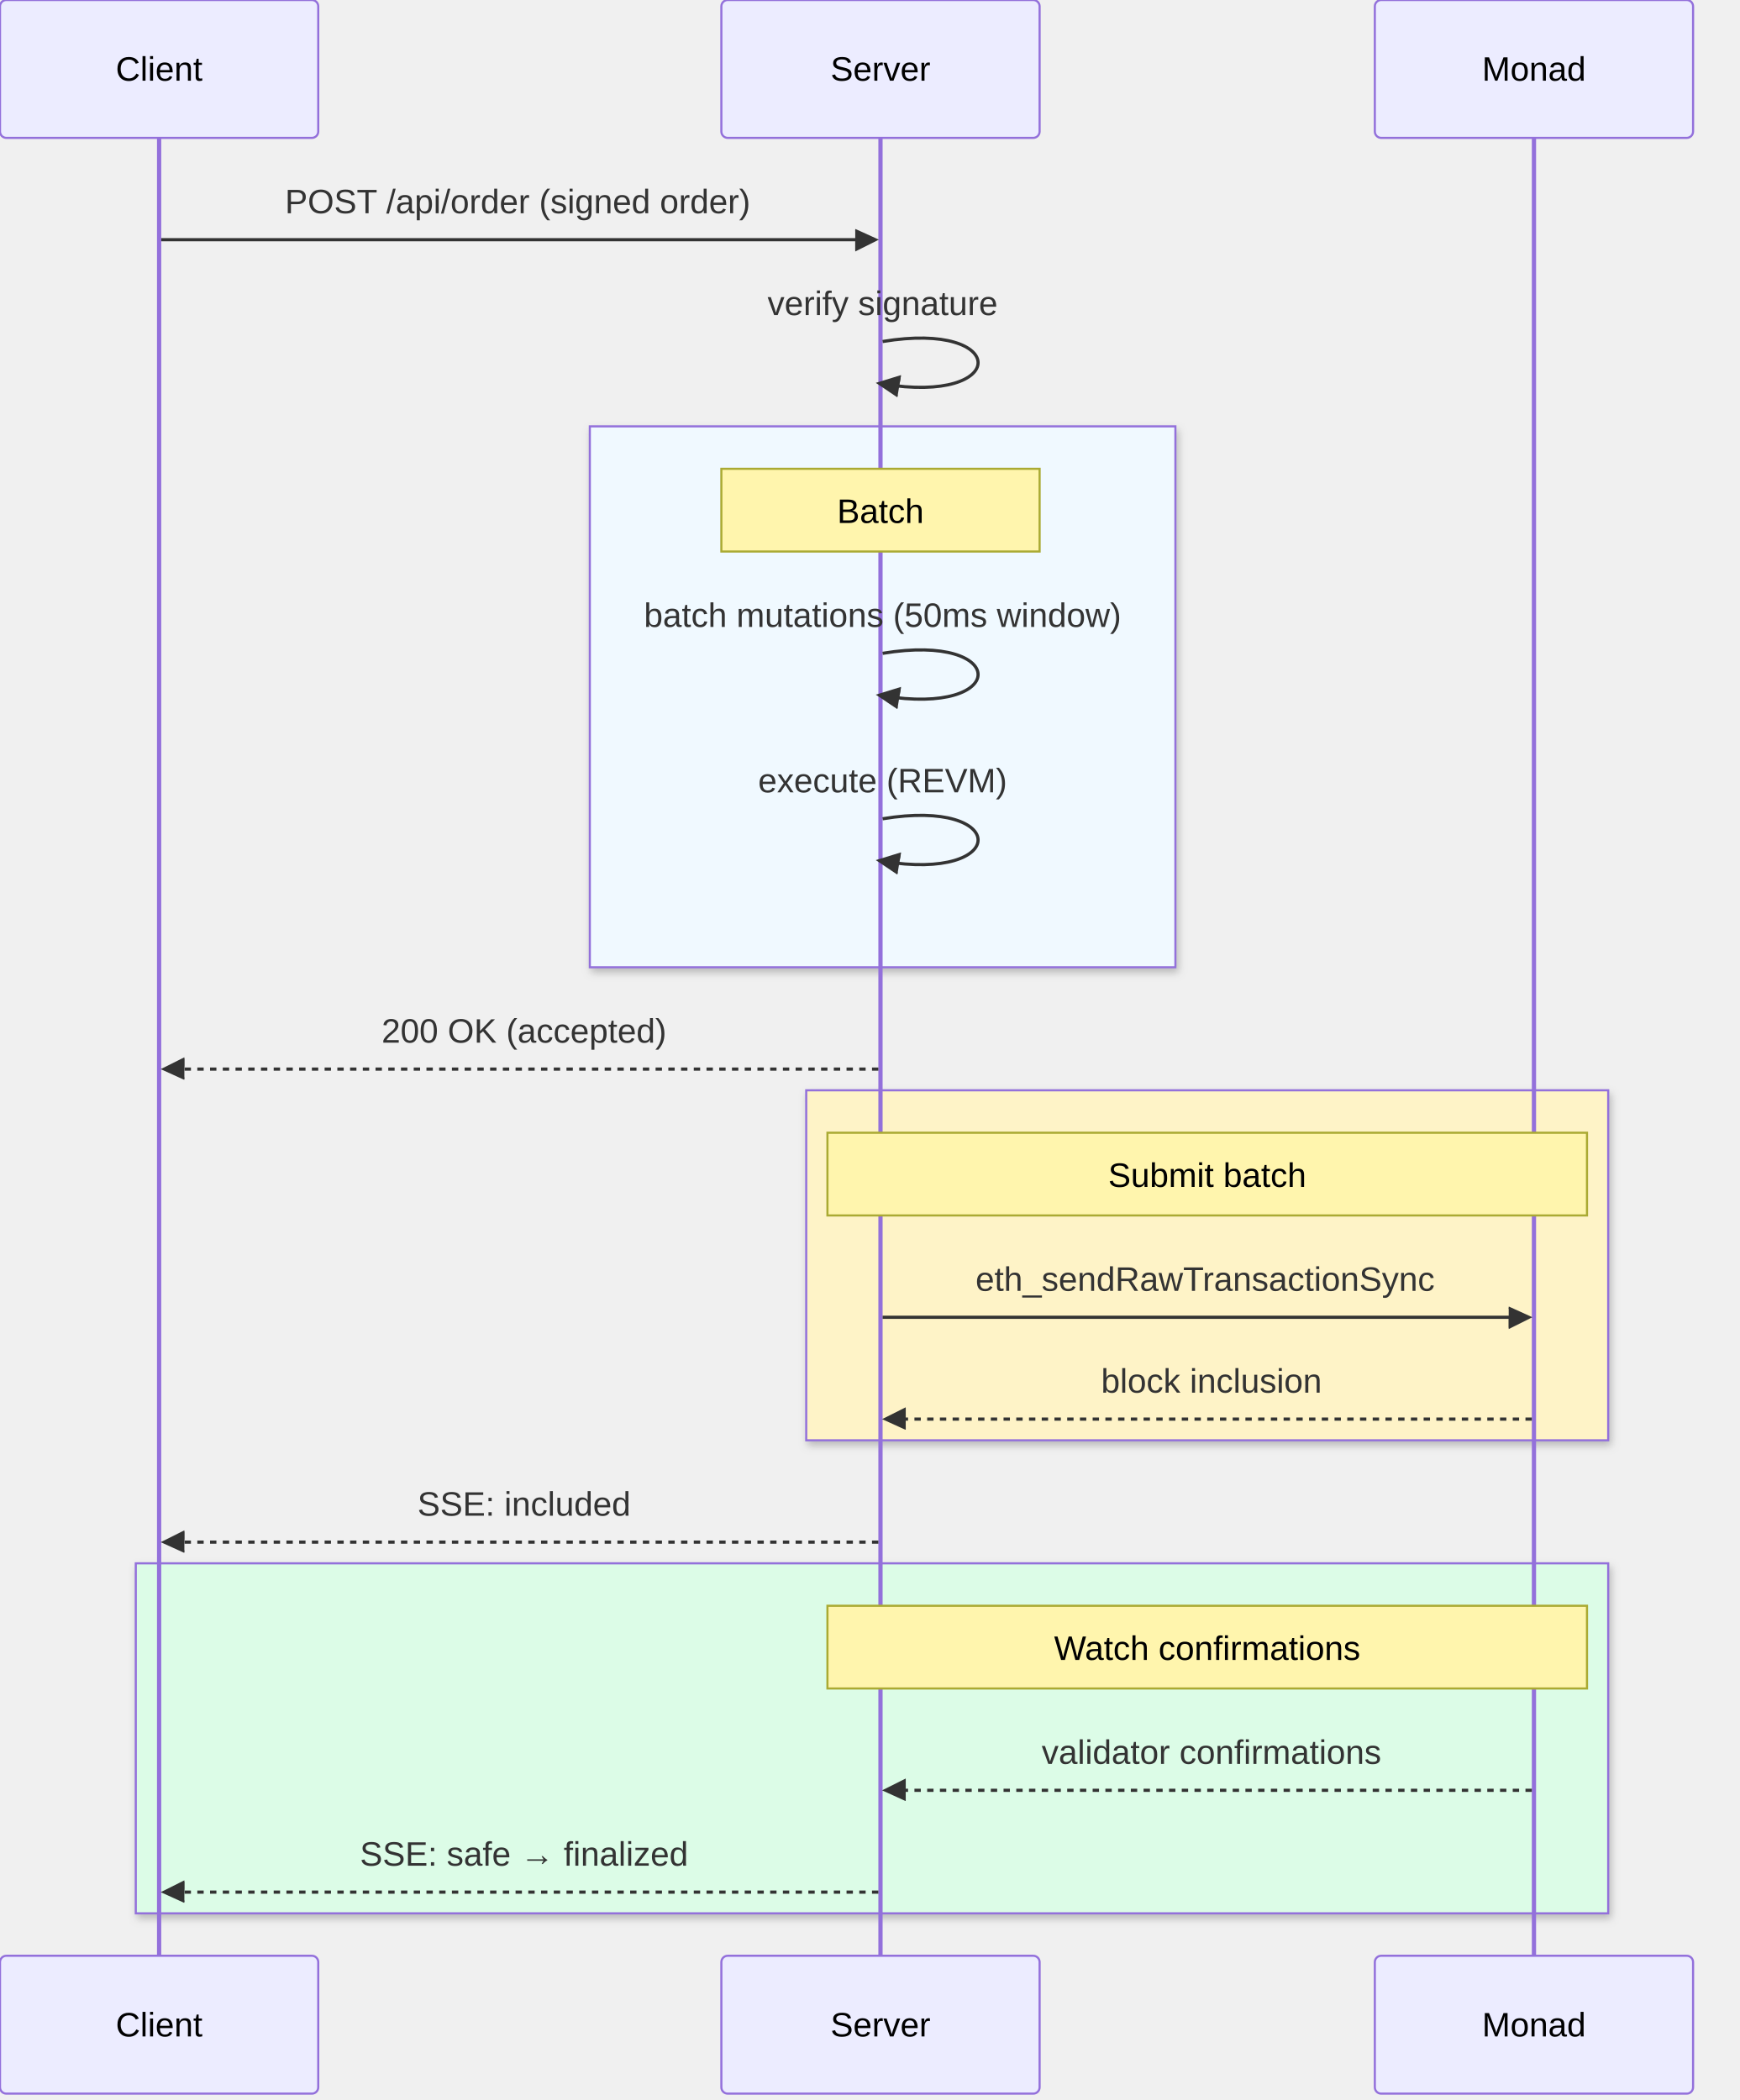
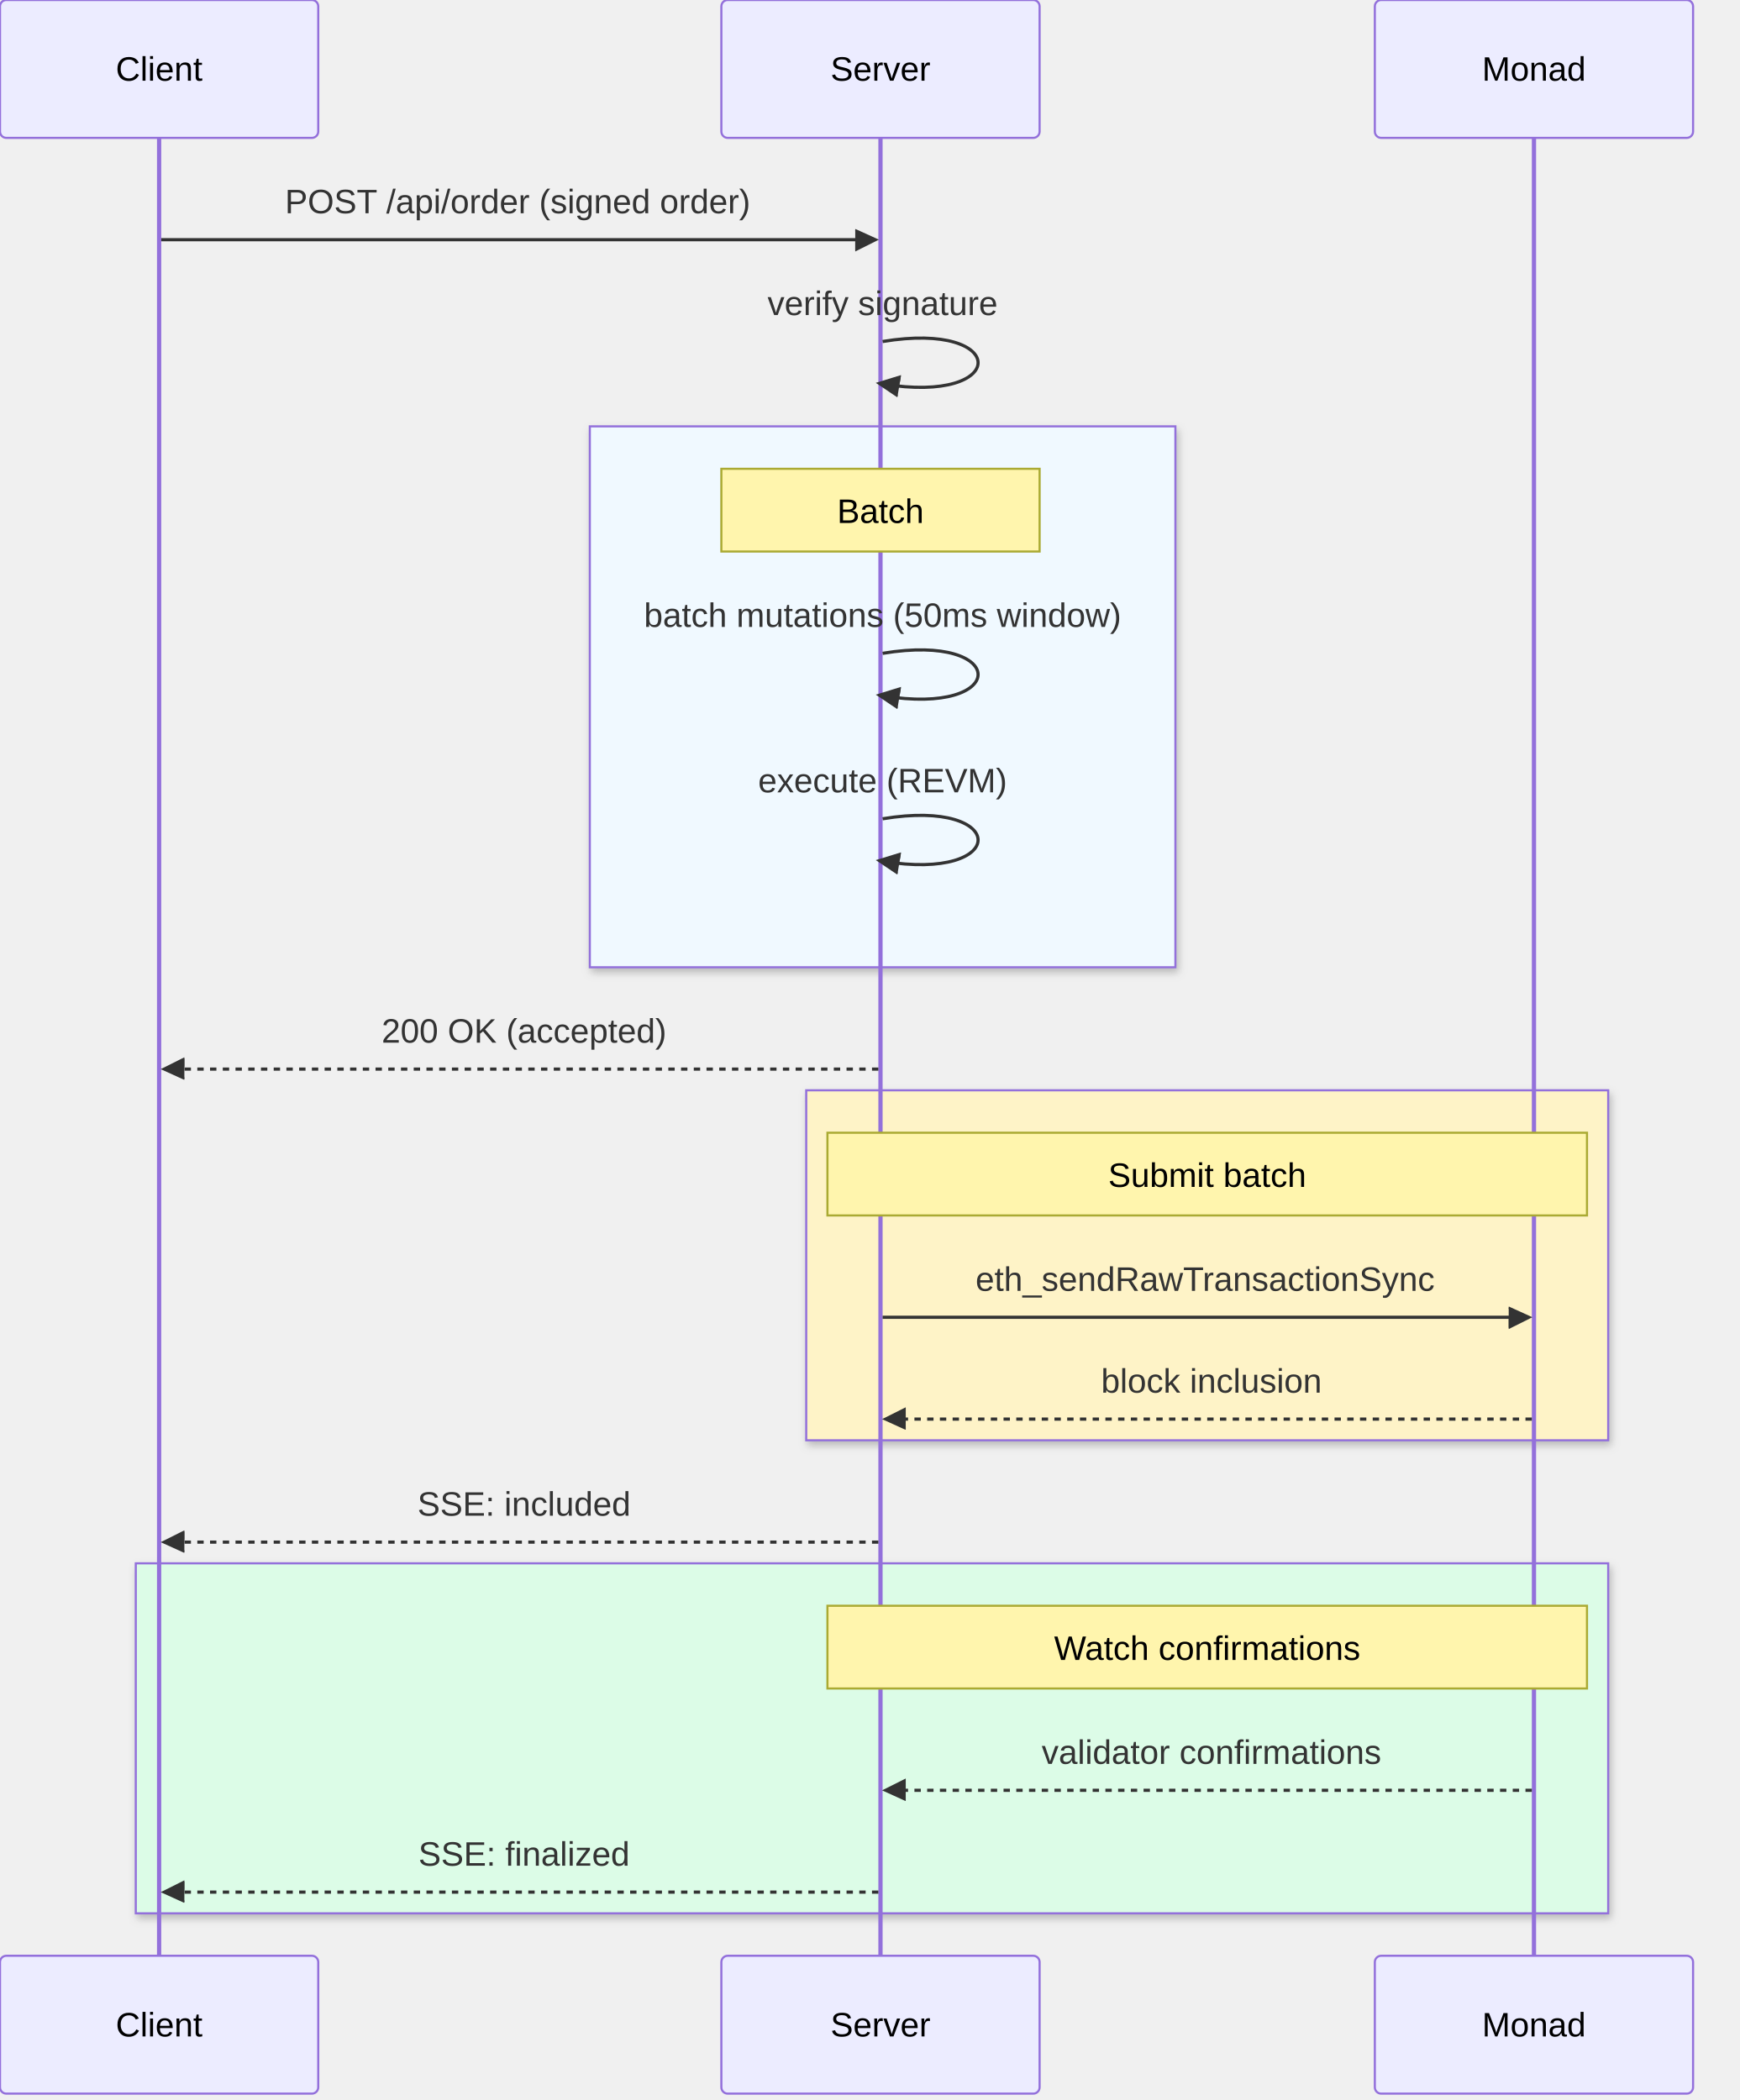
<svg xmlns="http://www.w3.org/2000/svg" id="graph-75" viewBox="0 0 820 990" width="100%" style="overflow: hidden; max-width: 100%; background-color: rgb(255, 255, 255);" role="graphics-document document" aria-roledescription="sequence">
  <defs>
    <symbol id="graph-75-computer" width="24" height="24">
      <path transform="scale(.5)" d="M2 2v13h20v-13h-20zm18 11h-16v-9h16v9zm-10.228 6l.466-1h3.524l.467 1h-4.457zm14.228 3h-24l2-6h2.104l-1.33 4h18.45l-1.297-4h2.073l2 6zm-5-10h-14v-7h14v7z" />
    </symbol>
  </defs>
  <defs>
    <symbol id="graph-75-database" fill-rule="evenodd" clip-rule="evenodd">
      <path transform="scale(.5)" d="M12.258.001l.256.004.255.005.253.008.251.01.249.012.247.015.246.016.242.019.241.02.239.023.236.024.233.027.231.028.229.031.225.032.223.034.22.036.217.038.214.04.211.041.208.043.205.045.201.046.198.048.194.05.191.051.187.053.183.054.18.056.175.057.172.059.168.06.163.061.16.063.155.064.15.066.074.033.073.033.071.034.07.034.069.035.068.035.067.035.066.035.064.036.064.036.062.036.06.036.06.037.058.037.058.037.055.038.055.038.053.038.052.038.051.039.05.039.048.039.047.039.045.04.044.04.043.04.041.04.04.041.039.041.037.041.036.041.034.041.033.042.032.042.03.042.029.042.027.042.026.043.024.043.023.043.021.043.02.043.018.044.017.043.015.044.013.044.012.044.011.045.009.044.007.045.006.045.004.045.002.045.001.045v17l-.001.045-.002.045-.004.045-.006.045-.007.045-.009.044-.011.045-.012.044-.013.044-.015.044-.017.043-.018.044-.02.043-.021.043-.023.043-.024.043-.026.043-.027.042-.029.042-.03.042-.032.042-.033.042-.034.041-.036.041-.037.041-.039.041-.04.041-.041.04-.043.04-.044.04-.045.04-.047.039-.048.039-.05.039-.051.039-.052.038-.053.038-.055.038-.055.038-.058.037-.058.037-.06.037-.06.036-.062.036-.064.036-.064.036-.066.035-.067.035-.068.035-.069.035-.07.034-.071.034-.073.033-.074.033-.15.066-.155.064-.16.063-.163.061-.168.06-.172.059-.175.057-.18.056-.183.054-.187.053-.191.051-.194.05-.198.048-.201.046-.205.045-.208.043-.211.041-.214.04-.217.038-.22.036-.223.034-.225.032-.229.031-.231.028-.233.027-.236.024-.239.023-.241.02-.242.019-.246.016-.247.015-.249.012-.251.01-.253.008-.255.005-.256.004-.258.001-.258-.001-.256-.004-.255-.005-.253-.008-.251-.01-.249-.012-.247-.015-.245-.016-.243-.019-.241-.02-.238-.023-.236-.024-.234-.027-.231-.028-.228-.031-.226-.032-.223-.034-.22-.036-.217-.038-.214-.04-.211-.041-.208-.043-.204-.045-.201-.046-.198-.048-.195-.05-.19-.051-.187-.053-.184-.054-.179-.056-.176-.057-.172-.059-.167-.06-.164-.061-.159-.063-.155-.064-.151-.066-.074-.033-.072-.033-.072-.034-.07-.034-.069-.035-.068-.035-.067-.035-.066-.035-.064-.036-.063-.036-.062-.036-.061-.036-.06-.037-.058-.037-.057-.037-.056-.038-.055-.038-.053-.038-.052-.038-.051-.039-.049-.039-.049-.039-.046-.039-.046-.04-.044-.04-.043-.04-.041-.04-.04-.041-.039-.041-.037-.041-.036-.041-.034-.041-.033-.042-.032-.042-.03-.042-.029-.042-.027-.042-.026-.043-.024-.043-.023-.043-.021-.043-.02-.043-.018-.044-.017-.043-.015-.044-.013-.044-.012-.044-.011-.045-.009-.044-.007-.045-.006-.045-.004-.045-.002-.045-.001-.045v-17l.001-.045.002-.045.004-.045.006-.045.007-.045.009-.044.011-.045.012-.044.013-.044.015-.044.017-.043.018-.044.02-.043.021-.043.023-.043.024-.043.026-.043.027-.042.029-.042.03-.042.032-.042.033-.042.034-.041.036-.041.037-.041.039-.041.04-.041.041-.04.043-.04.044-.04.046-.04.046-.039.049-.039.049-.039.051-.039.052-.038.053-.038.055-.038.056-.038.057-.037.058-.037.06-.037.061-.036.062-.036.063-.036.064-.036.066-.035.067-.035.068-.035.069-.035.07-.034.072-.034.072-.033.074-.033.151-.066.155-.064.159-.063.164-.061.167-.06.172-.059.176-.057.179-.056.184-.054.187-.053.19-.051.195-.05.198-.048.201-.046.204-.045.208-.043.211-.041.214-.04.217-.038.22-.036.223-.034.226-.032.228-.031.231-.028.234-.027.236-.024.238-.023.241-.02.243-.019.245-.016.247-.015.249-.012.251-.01.253-.008.255-.005.256-.004.258-.001.258.001zm-9.258 20.499v.01l.001.021.003.021.004.022.005.021.006.022.007.022.009.023.01.022.011.023.012.023.013.023.015.023.016.024.017.023.018.024.019.024.021.024.022.025.023.024.024.025.052.049.056.05.061.051.066.051.07.051.075.051.079.052.084.052.088.052.092.052.097.052.102.051.105.052.11.052.114.051.119.051.123.051.127.05.131.05.135.05.139.048.144.049.147.047.152.047.155.047.16.045.163.045.167.043.171.043.176.041.178.041.183.039.187.039.19.037.194.035.197.035.202.033.204.031.209.03.212.029.216.027.219.025.222.024.226.021.23.02.233.018.236.016.24.015.243.012.246.01.249.008.253.005.256.004.259.001.26-.001.257-.004.254-.005.25-.008.247-.011.244-.012.241-.014.237-.016.233-.018.231-.021.226-.021.224-.024.22-.026.216-.027.212-.028.21-.031.205-.031.202-.034.198-.034.194-.036.191-.037.187-.039.183-.04.179-.04.175-.042.172-.043.168-.044.163-.045.16-.046.155-.046.152-.047.148-.048.143-.049.139-.049.136-.05.131-.05.126-.05.123-.051.118-.052.114-.051.11-.052.106-.052.101-.052.096-.052.092-.052.088-.053.083-.051.079-.052.074-.052.07-.051.065-.051.06-.051.056-.05.051-.05.023-.024.023-.025.021-.024.02-.024.019-.024.018-.024.017-.024.015-.023.014-.024.013-.023.012-.023.01-.023.01-.022.008-.022.006-.022.006-.022.004-.022.004-.021.001-.021.001-.021v-4.127l-.077.055-.08.053-.083.054-.085.053-.087.052-.09.052-.093.051-.095.05-.097.05-.1.049-.102.049-.105.048-.106.047-.109.047-.111.046-.114.045-.115.045-.118.044-.12.043-.122.042-.124.042-.126.041-.128.04-.13.04-.132.038-.134.038-.135.037-.138.037-.139.035-.142.035-.143.034-.144.033-.147.032-.148.031-.15.03-.151.03-.153.029-.154.027-.156.027-.158.026-.159.025-.161.024-.162.023-.163.022-.165.021-.166.02-.167.019-.169.018-.169.017-.171.016-.173.015-.173.014-.175.013-.175.012-.177.011-.178.01-.179.008-.179.008-.181.006-.182.005-.182.004-.184.003-.184.002h-.37l-.184-.002-.184-.003-.182-.004-.182-.005-.181-.006-.179-.008-.179-.008-.178-.01-.176-.011-.176-.012-.175-.013-.173-.014-.172-.015-.171-.016-.17-.017-.169-.018-.167-.019-.166-.02-.165-.021-.163-.022-.162-.023-.161-.024-.159-.025-.157-.026-.156-.027-.155-.027-.153-.029-.151-.03-.15-.03-.148-.031-.146-.032-.145-.033-.143-.034-.141-.035-.14-.035-.137-.037-.136-.037-.134-.038-.132-.038-.13-.04-.128-.04-.126-.041-.124-.042-.122-.042-.12-.044-.117-.043-.116-.045-.113-.045-.112-.046-.109-.047-.106-.047-.105-.048-.102-.049-.1-.049-.097-.05-.095-.05-.093-.052-.09-.051-.087-.052-.085-.053-.083-.054-.08-.054-.077-.054v4.127zm0-5.654v.011l.001.021.003.021.004.021.005.022.006.022.007.022.009.022.01.022.011.023.012.023.013.023.015.024.016.023.017.024.018.024.019.024.021.024.022.024.023.025.024.024.052.05.056.05.061.05.066.051.07.051.075.052.079.051.084.052.088.052.092.052.097.052.102.052.105.052.11.051.114.051.119.052.123.05.127.051.131.05.135.049.139.049.144.048.147.048.152.047.155.046.16.045.163.045.167.044.171.042.176.042.178.04.183.04.187.038.19.037.194.036.197.034.202.033.204.032.209.03.212.028.216.027.219.025.222.024.226.022.23.02.233.018.236.016.24.014.243.012.246.01.249.008.253.006.256.003.259.001.26-.001.257-.003.254-.006.25-.008.247-.01.244-.012.241-.015.237-.016.233-.018.231-.02.226-.022.224-.024.22-.025.216-.027.212-.029.21-.03.205-.032.202-.033.198-.035.194-.036.191-.037.187-.039.183-.039.179-.041.175-.042.172-.043.168-.044.163-.045.16-.045.155-.047.152-.047.148-.048.143-.048.139-.05.136-.049.131-.05.126-.051.123-.051.118-.051.114-.052.11-.052.106-.052.101-.052.096-.052.092-.052.088-.052.083-.052.079-.052.074-.051.07-.052.065-.051.06-.05.056-.051.051-.049.023-.025.023-.024.021-.025.02-.024.019-.024.018-.024.017-.024.015-.023.014-.023.013-.024.012-.022.01-.023.01-.023.008-.022.006-.022.006-.022.004-.021.004-.022.001-.021.001-.021v-4.139l-.077.054-.08.054-.083.054-.085.052-.087.053-.09.051-.093.051-.095.051-.097.05-.1.049-.102.049-.105.048-.106.047-.109.047-.111.046-.114.045-.115.044-.118.044-.12.044-.122.042-.124.042-.126.041-.128.04-.13.039-.132.039-.134.038-.135.037-.138.036-.139.036-.142.035-.143.033-.144.033-.147.033-.148.031-.15.03-.151.03-.153.028-.154.028-.156.027-.158.026-.159.025-.161.024-.162.023-.163.022-.165.021-.166.02-.167.019-.169.018-.169.017-.171.016-.173.015-.173.014-.175.013-.175.012-.177.011-.178.009-.179.009-.179.007-.181.007-.182.005-.182.004-.184.003-.184.002h-.37l-.184-.002-.184-.003-.182-.004-.182-.005-.181-.007-.179-.007-.179-.009-.178-.009-.176-.011-.176-.012-.175-.013-.173-.014-.172-.015-.171-.016-.17-.017-.169-.018-.167-.019-.166-.02-.165-.021-.163-.022-.162-.023-.161-.024-.159-.025-.157-.026-.156-.027-.155-.028-.153-.028-.151-.03-.15-.03-.148-.031-.146-.033-.145-.033-.143-.033-.141-.035-.14-.036-.137-.036-.136-.037-.134-.038-.132-.039-.13-.039-.128-.04-.126-.041-.124-.042-.122-.043-.12-.043-.117-.044-.116-.044-.113-.046-.112-.046-.109-.046-.106-.047-.105-.048-.102-.049-.1-.049-.097-.05-.095-.051-.093-.051-.09-.051-.087-.053-.085-.052-.083-.054-.08-.054-.077-.054v4.139zm0-5.666v.011l.001.02.003.022.004.021.005.022.006.021.007.022.009.023.01.022.011.023.012.023.013.023.015.023.016.024.017.024.018.023.019.024.021.025.022.024.023.024.024.025.052.05.056.05.061.05.066.051.07.051.075.052.079.051.084.052.088.052.092.052.097.052.102.052.105.051.11.052.114.051.119.051.123.051.127.05.131.05.135.05.139.049.144.048.147.048.152.047.155.046.16.045.163.045.167.043.171.043.176.042.178.04.183.04.187.038.19.037.194.036.197.034.202.033.204.032.209.03.212.028.216.027.219.025.222.024.226.021.23.02.233.018.236.017.24.014.243.012.246.01.249.008.253.006.256.003.259.001.26-.001.257-.003.254-.006.25-.008.247-.01.244-.013.241-.014.237-.016.233-.018.231-.02.226-.022.224-.024.22-.025.216-.027.212-.029.21-.03.205-.032.202-.033.198-.035.194-.036.191-.037.187-.039.183-.039.179-.041.175-.042.172-.043.168-.044.163-.045.16-.045.155-.047.152-.047.148-.048.143-.049.139-.049.136-.049.131-.051.126-.05.123-.051.118-.052.114-.051.11-.052.106-.052.101-.052.096-.052.092-.052.088-.052.083-.052.079-.052.074-.052.07-.051.065-.051.06-.051.056-.05.051-.049.023-.025.023-.025.021-.024.02-.024.019-.024.018-.024.017-.024.015-.023.014-.024.013-.023.012-.023.01-.022.01-.023.008-.022.006-.022.006-.022.004-.022.004-.021.001-.021.001-.021v-4.153l-.077.054-.08.054-.083.053-.085.053-.087.053-.09.051-.093.051-.095.051-.097.05-.1.049-.102.048-.105.048-.106.048-.109.046-.111.046-.114.046-.115.044-.118.044-.12.043-.122.043-.124.042-.126.041-.128.04-.13.039-.132.039-.134.038-.135.037-.138.036-.139.036-.142.034-.143.034-.144.033-.147.032-.148.032-.15.03-.151.03-.153.028-.154.028-.156.027-.158.026-.159.024-.161.024-.162.023-.163.023-.165.021-.166.02-.167.019-.169.018-.169.017-.171.016-.173.015-.173.014-.175.013-.175.012-.177.01-.178.01-.179.009-.179.007-.181.006-.182.006-.182.004-.184.003-.184.001-.185.001-.185-.001-.184-.001-.184-.003-.182-.004-.182-.006-.181-.006-.179-.007-.179-.009-.178-.01-.176-.01-.176-.012-.175-.013-.173-.014-.172-.015-.171-.016-.17-.017-.169-.018-.167-.019-.166-.02-.165-.021-.163-.023-.162-.023-.161-.024-.159-.024-.157-.026-.156-.027-.155-.028-.153-.028-.151-.03-.15-.03-.148-.032-.146-.032-.145-.033-.143-.034-.141-.034-.14-.036-.137-.036-.136-.037-.134-.038-.132-.039-.13-.039-.128-.041-.126-.041-.124-.041-.122-.043-.12-.043-.117-.044-.116-.044-.113-.046-.112-.046-.109-.046-.106-.048-.105-.048-.102-.048-.1-.05-.097-.049-.095-.051-.093-.051-.09-.052-.087-.052-.085-.053-.083-.053-.08-.054-.077-.054v4.153zm8.74-8.179l-.257.004-.254.005-.25.008-.247.011-.244.012-.241.014-.237.016-.233.018-.231.021-.226.022-.224.023-.22.026-.216.027-.212.028-.21.031-.205.032-.202.033-.198.034-.194.036-.191.038-.187.038-.183.04-.179.041-.175.042-.172.043-.168.043-.163.045-.16.046-.155.046-.152.048-.148.048-.143.048-.139.049-.136.05-.131.05-.126.051-.123.051-.118.051-.114.052-.11.052-.106.052-.101.052-.096.052-.092.052-.088.052-.083.052-.079.052-.074.051-.07.052-.065.051-.06.05-.056.05-.051.05-.023.025-.023.024-.021.024-.02.025-.019.024-.018.024-.017.023-.015.024-.014.023-.013.023-.012.023-.01.023-.01.022-.008.022-.006.023-.006.021-.004.022-.004.021-.001.021-.001.021.001.021.001.021.004.021.004.022.006.021.006.023.008.022.01.022.01.023.012.023.013.023.014.023.015.024.017.023.018.024.019.024.02.025.021.024.023.024.023.025.051.05.056.05.06.05.065.051.07.052.074.051.079.052.083.052.088.052.092.052.096.052.101.052.106.052.11.052.114.052.118.051.123.051.126.051.131.05.136.05.139.049.143.048.148.048.152.048.155.046.16.046.163.045.168.043.172.043.175.042.179.041.183.04.187.038.191.038.194.036.198.034.202.033.205.032.21.031.212.028.216.027.22.026.224.023.226.022.231.021.233.018.237.016.241.014.244.012.247.011.25.008.254.005.257.004.26.001.26-.001.257-.004.254-.005.25-.008.247-.011.244-.012.241-.014.237-.016.233-.018.231-.021.226-.022.224-.023.22-.026.216-.027.212-.028.21-.031.205-.032.202-.033.198-.034.194-.036.191-.038.187-.038.183-.04.179-.041.175-.042.172-.043.168-.043.163-.045.16-.046.155-.046.152-.048.148-.048.143-.048.139-.049.136-.05.131-.05.126-.051.123-.051.118-.051.114-.052.11-.052.106-.052.101-.052.096-.052.092-.052.088-.052.083-.052.079-.052.074-.051.07-.052.065-.051.06-.05.056-.05.051-.05.023-.025.023-.024.021-.024.02-.025.019-.024.018-.024.017-.023.015-.024.014-.023.013-.023.012-.023.01-.023.01-.022.008-.022.006-.023.006-.021.004-.022.004-.021.001-.021.001-.021-.001-.021-.001-.021-.004-.021-.004-.022-.006-.021-.006-.023-.008-.022-.01-.022-.01-.023-.012-.023-.013-.023-.014-.023-.015-.024-.017-.023-.018-.024-.019-.024-.02-.025-.021-.024-.023-.024-.023-.025-.051-.05-.056-.05-.06-.05-.065-.051-.07-.052-.074-.051-.079-.052-.083-.052-.088-.052-.092-.052-.096-.052-.101-.052-.106-.052-.11-.052-.114-.052-.118-.051-.123-.051-.126-.051-.131-.05-.136-.05-.139-.049-.143-.048-.148-.048-.152-.048-.155-.046-.16-.046-.163-.045-.168-.043-.172-.043-.175-.042-.179-.041-.183-.04-.187-.038-.191-.038-.194-.036-.198-.034-.202-.033-.205-.032-.21-.031-.212-.028-.216-.027-.22-.026-.224-.023-.226-.022-.231-.021-.233-.018-.237-.016-.241-.014-.244-.012-.247-.011-.25-.008-.254-.005-.257-.004-.26-.001-.26.001z" />
    </symbol>
  </defs>
  <defs>
    <symbol id="graph-75-clock" width="24" height="24">
      <path transform="scale(.5)" d="M12 2c5.514 0 10 4.486 10 10s-4.486 10-10 10-10-4.486-10-10 4.486-10 10-10zm0-2c-6.627 0-12 5.373-12 12s5.373 12 12 12 12-5.373 12-12-5.373-12-12-12zm5.848 12.459c.202.038.202.333.001.372-1.907.361-6.045 1.111-6.547 1.111-.719 0-1.301-.582-1.301-1.301 0-.512.77-5.447 1.125-7.445.034-.192.312-.181.343.014l.985 6.238 5.394 1.011z" />
    </symbol>
  </defs>
  <defs>
    <marker id="graph-75-arrowhead" refX="7.9" refY="5" markerUnits="userSpaceOnUse" markerWidth="12" markerHeight="12" orient="auto-start-reverse">
      <path d="M -1 0 L 10 5 L 0 10 z" />
    </marker>
  </defs>
  <defs>
    <marker id="graph-75-crosshead" markerWidth="15" markerHeight="8" orient="auto" refX="4" refY="4.5">
      <path fill="none" stroke="#000000" stroke-width="1pt" d="M 1,2 L 6,7 M 6,2 L 1,7" style="stroke-dasharray: 0, 0;" />
    </marker>
  </defs>
  <defs>
    <marker id="graph-75-filled-head" refX="15.5" refY="7" markerWidth="20" markerHeight="28" orient="auto">
      <path d="M 18,7 L9,13 L14,7 L9,1 Z" />
    </marker>
  </defs>
  <defs>
    <marker id="graph-75-sequencenumber" refX="15" refY="15" markerWidth="60" markerHeight="40" orient="auto">
      <circle cx="15" cy="15" r="6" />
    </marker>
  </defs>
  <defs>
    <marker id="graph-75-solidTopArrowHead" refX="7.9" refY="7.25" markerUnits="userSpaceOnUse" markerWidth="12" markerHeight="12" orient="auto-start-reverse">
      <path d="M 0 0 L 10 8 L 0 8 z" />
    </marker>
  </defs>
  <defs>
    <marker id="graph-75-solidBottomArrowHead" refX="7.9" refY="0.75" markerUnits="userSpaceOnUse" markerWidth="12" markerHeight="12" orient="auto-start-reverse">
      <path d="M 0 0 L 10 0 L 0 8 z" />
    </marker>
  </defs>
  <defs>
    <marker id="graph-75-stickTopArrowHead" refX="7.5" refY="7" markerUnits="userSpaceOnUse" markerWidth="12" markerHeight="12" orient="auto-start-reverse">
      <path d="M 0 0 L 7 7" stroke="black" stroke-width="1.5" fill="none" />
    </marker>
  </defs>
  <defs>
    <marker id="graph-75-stickBottomArrowHead" refX="7.5" refY="0" markerUnits="userSpaceOnUse" markerWidth="12" markerHeight="12" orient="auto-start-reverse">
      <path d="M 0 7 L 7 0" stroke="black" stroke-width="1.5" fill="none" />
    </marker>
  </defs>
  <g id="viewport-20260424194244905" class="svg-pan-zoom_viewport">
    <rect x="64" y="737" fill="rgb(220, 252, 231)" width="694" height="165" class="rect" />
    <rect x="380" y="514" fill="rgb(254, 243, 199)" width="378" height="165" class="rect" />
    <rect x="278" y="201" fill="rgb(240, 249, 255)" width="276" height="255" class="rect" />
    <g>
      <rect x="648" y="922" fill="#eaeaea" stroke="#666" width="150" height="65" name="M" rx="3" ry="3" class="actor actor-bottom" />
      <text x="723" y="954.5" dominant-baseline="central" alignment-baseline="central" class="actor actor-box" style="text-anchor: middle; font-size: 16px; font-weight: 400;">
        <tspan x="723" dy="0">Monad</tspan>
      </text>
    </g>
    <g>
      <rect x="340" y="922" fill="#eaeaea" stroke="#666" width="150" height="65" name="S" rx="3" ry="3" class="actor actor-bottom" />
      <text x="415" y="954.5" dominant-baseline="central" alignment-baseline="central" class="actor actor-box" style="text-anchor: middle; font-size: 16px; font-weight: 400;">
        <tspan x="415" dy="0">Server</tspan>
      </text>
    </g>
    <g>
      <rect x="0" y="922" fill="#eaeaea" stroke="#666" width="150" height="65" name="C" rx="3" ry="3" class="actor actor-bottom" />
      <text x="75" y="954.5" dominant-baseline="central" alignment-baseline="central" class="actor actor-box" style="text-anchor: middle; font-size: 16px; font-weight: 400;">
        <tspan x="75" dy="0">Client</tspan>
      </text>
    </g>
    <g>
      <line id="actor224" x1="723" y1="65" x2="723" y2="922" class="actor-line 200" stroke-width="0.5px" stroke="#999" name="M" data-et="life-line" data-id="M" />
      <g id="root-224" data-et="participant" data-type="participant" data-id="M">
        <rect x="648" y="0" fill="#eaeaea" stroke="#666" width="150" height="65" name="M" rx="3" ry="3" class="actor actor-top" />
        <text x="723" y="32.5" dominant-baseline="central" alignment-baseline="central" class="actor actor-box" style="text-anchor: middle; font-size: 16px; font-weight: 400;">
          <tspan x="723" dy="0">Monad</tspan>
        </text>
      </g>
    </g>
    <g>
      <line id="actor223" x1="415" y1="65" x2="415" y2="922" class="actor-line 200" stroke-width="0.5px" stroke="#999" name="S" data-et="life-line" data-id="S" />
      <g id="root-223" data-et="participant" data-type="participant" data-id="S">
        <rect x="340" y="0" fill="#eaeaea" stroke="#666" width="150" height="65" name="S" rx="3" ry="3" class="actor actor-top" />
        <text x="415" y="32.5" dominant-baseline="central" alignment-baseline="central" class="actor actor-box" style="text-anchor: middle; font-size: 16px; font-weight: 400;">
          <tspan x="415" dy="0">Server</tspan>
        </text>
      </g>
    </g>
    <g>
      <line id="actor222" x1="75" y1="65" x2="75" y2="922" class="actor-line 200" stroke-width="0.5px" stroke="#999" name="C" data-et="life-line" data-id="C" />
      <g id="root-222" data-et="participant" data-type="participant" data-id="C">
        <rect x="0" y="0" fill="#eaeaea" stroke="#666" width="150" height="65" name="C" rx="3" ry="3" class="actor actor-top" />
        <text x="75" y="32.5" dominant-baseline="central" alignment-baseline="central" class="actor actor-box" style="text-anchor: middle; font-size: 16px; font-weight: 400;">
          <tspan x="75" dy="0">Client</tspan>
        </text>
      </g>
    </g>
    <style>#graph-75{font-family:"trebuchet ms",verdana,arial,sans-serif;font-size:16px;fill:#333;}@keyframes edge-animation-frame{from{stroke-dashoffset:0;}}@keyframes dash{to{stroke-dashoffset:0;}}#graph-75 .edge-animation-slow{stroke-dasharray:9,5!important;stroke-dashoffset:900;animation:dash 50s linear infinite;stroke-linecap:round;}#graph-75 .edge-animation-fast{stroke-dasharray:9,5!important;stroke-dashoffset:900;animation:dash 20s linear infinite;stroke-linecap:round;}#graph-75 .error-icon{fill:#552222;}#graph-75 .error-text{fill:#552222;stroke:#552222;}#graph-75 .edge-thickness-normal{stroke-width:1px;}#graph-75 .edge-thickness-thick{stroke-width:3.5px;}#graph-75 .edge-pattern-solid{stroke-dasharray:0;}#graph-75 .edge-thickness-invisible{stroke-width:0;fill:none;}#graph-75 .edge-pattern-dashed{stroke-dasharray:3;}#graph-75 .edge-pattern-dotted{stroke-dasharray:2;}#graph-75 .marker{fill:#333333;stroke:#333333;}#graph-75 .marker.cross{stroke:#333333;}#graph-75 svg{font-family:"trebuchet ms",verdana,arial,sans-serif;font-size:16px;}#graph-75 p{margin:0;}#graph-75 .actor{stroke:#9370DB;fill:#ECECFF;stroke-width:1;}#graph-75 rect.actor.outer-path[data-look="neo"]{filter:drop-shadow(1px 2px 2px rgba(185, 185, 185, 1));}#graph-75 rect.note[data-look="neo"]{stroke:#aaaa33;fill:#fff5ad;filter:drop-shadow(1px 2px 2px rgba(185, 185, 185, 1));}#graph-75 text.actor&gt;tspan{fill:black;stroke:none;}#graph-75 .actor-line{stroke:#9370DB;}#graph-75 .innerArc{stroke-width:1.5;stroke-dasharray:none;}#graph-75 .messageLine0{stroke-width:1.5;stroke-dasharray:none;stroke:#333;}#graph-75 .messageLine1{stroke-width:1.5;stroke-dasharray:2,2;stroke:#333;}#graph-75 [id$="-arrowhead"] path{fill:#333;stroke:#333;}#graph-75 .sequenceNumber{fill:white;}#graph-75 [id$="-sequencenumber"]{fill:#333;}#graph-75 [id$="-crosshead"] path{fill:#333;stroke:#333;}#graph-75 .messageText{fill:#333;stroke:none;}#graph-75 .labelBox{stroke:#9370DB;fill:#ECECFF;filter:none;}#graph-75 .labelText,#graph-75 .labelText&gt;tspan{fill:black;stroke:none;}#graph-75 .loopText,#graph-75 .loopText&gt;tspan{fill:black;stroke:none;}#graph-75 .loopLine{stroke-width:2px;stroke-dasharray:2,2;stroke:#9370DB;fill:#9370DB;}#graph-75 .note{stroke:#aaaa33;fill:#fff5ad;}#graph-75 .noteText,#graph-75 .noteText&gt;tspan{fill:black;stroke:none;font-weight:normal;}#graph-75 .activation0{fill:#f4f4f4;stroke:#666;}#graph-75 .activation1{fill:#f4f4f4;stroke:#666;}#graph-75 .activation2{fill:#f4f4f4;stroke:#666;}#graph-75 .actorPopupMenu{position:absolute;}#graph-75 .actorPopupMenuPanel{position:absolute;fill:#ECECFF;box-shadow:0px 8px 16px 0px rgba(0,0,0,0.2);filter:drop-shadow(3px 5px 2px rgb(0 0 0 / 0.4));}#graph-75 .actor-man circle,#graph-75 line{fill:#ECECFF;stroke-width:2px;}#graph-75 g rect.rect{filter:drop-shadow(1px 2px 2px rgba(185, 185, 185, 1));stroke:#9370DB;}#graph-75 .node .neo-node{stroke:#9370DB;}#graph-75 [data-look="neo"].node rect,#graph-75 [data-look="neo"].cluster rect,#graph-75 [data-look="neo"].node polygon{stroke:#9370DB;filter:drop-shadow(1px 2px 2px rgba(185, 185, 185, 1));}#graph-75 [data-look="neo"].node path{stroke:#9370DB;stroke-width:1px;}#graph-75 [data-look="neo"].node .outer-path{filter:drop-shadow(1px 2px 2px rgba(185, 185, 185, 1));}#graph-75 [data-look="neo"].node .neo-line path{stroke:#9370DB;filter:none;}#graph-75 [data-look="neo"].node circle{stroke:#9370DB;filter:drop-shadow(1px 2px 2px rgba(185, 185, 185, 1));}#graph-75 [data-look="neo"].node circle .state-start{fill:#000000;}#graph-75 [data-look="neo"].icon-shape .icon{fill:#9370DB;filter:drop-shadow(1px 2px 2px rgba(185, 185, 185, 1));}#graph-75 [data-look="neo"].icon-shape .icon-neo path{stroke:#9370DB;filter:drop-shadow(1px 2px 2px rgba(185, 185, 185, 1));}#graph-75 :root{--mermaid-font-family:"trebuchet ms",verdana,arial,sans-serif;}</style>
    <g />
    <g data-et="note" data-id="i3">
      <rect x="340" y="221" fill="#EDF2AE" stroke="#666" width="150" height="39" class="note" />
      <text x="415" y="226" text-anchor="middle" dominant-baseline="middle" alignment-baseline="middle" class="noteText" dy="1em" style="font-size: 16px; font-weight: 400;">
        <tspan x="415">Batch</tspan>
      </text>
    </g>
    <g data-et="note" data-id="i9">
      <rect x="390" y="534" fill="#EDF2AE" stroke="#666" width="358" height="39" class="note" />
      <text x="569" y="539" text-anchor="middle" dominant-baseline="middle" alignment-baseline="middle" class="noteText" dy="1em" style="font-size: 16px; font-weight: 400;">
        <tspan x="569">Submit batch</tspan>
      </text>
    </g>
    <g data-et="note" data-id="i15">
      <rect x="390" y="757" fill="#EDF2AE" stroke="#666" width="358" height="39" class="note" />
      <text x="569" y="762" text-anchor="middle" dominant-baseline="middle" alignment-baseline="middle" class="noteText" dy="1em" style="font-size: 16px; font-weight: 400;">
        <tspan x="569">Watch confirmations</tspan>
      </text>
    </g>
    <text x="244" y="80" text-anchor="middle" dominant-baseline="middle" alignment-baseline="middle" class="messageText" dy="1em" style="font-size: 16px; font-weight: 400;">POST /api/order (signed order)</text>
    <line x1="76" y1="113" x2="411" y2="113" class="messageLine0" data-et="message" data-id="i0" data-from="C" data-to="S" stroke-width="2" stroke="none" marker-end="url(#graph-75-arrowhead)" style="fill: none;" />
    <text x="416" y="128" text-anchor="middle" dominant-baseline="middle" alignment-baseline="middle" class="messageText" dy="1em" style="font-size: 16px; font-weight: 400;">verify signature</text>
    <path d="M 416,161 C 476,151 476,191 416,181" class="messageLine0" data-et="message" data-id="i1" data-from="S" data-to="S" stroke-width="2" stroke="none" marker-end="url(#graph-75-arrowhead)" style="fill: none;" />
    <text x="416" y="275" text-anchor="middle" dominant-baseline="middle" alignment-baseline="middle" class="messageText" dy="1em" style="font-size: 16px; font-weight: 400;">batch mutations (50ms window)</text>
    <path d="M 416,308 C 476,298 476,338 416,328" class="messageLine0" data-et="message" data-id="i4" data-from="S" data-to="S" stroke-width="2" stroke="none" marker-end="url(#graph-75-arrowhead)" style="fill: none;" />
    <text x="416" y="353" text-anchor="middle" dominant-baseline="middle" alignment-baseline="middle" class="messageText" dy="1em" style="font-size: 16px; font-weight: 400;">execute (REVM)</text>
    <path d="M 416,386 C 476,376 476,416 416,406" class="messageLine0" data-et="message" data-id="i5" data-from="S" data-to="S" stroke-width="2" stroke="none" marker-end="url(#graph-75-arrowhead)" style="fill: none;" />
    <text x="247" y="471" text-anchor="middle" dominant-baseline="middle" alignment-baseline="middle" class="messageText" dy="1em" style="font-size: 16px; font-weight: 400;">200 OK (accepted)</text>
    <line x1="414" y1="504" x2="79" y2="504" class="messageLine1" data-et="message" data-id="i7" data-from="S" data-to="C" stroke-width="2" stroke="none" marker-end="url(#graph-75-arrowhead)" style="stroke-dasharray: 3, 3; fill: none;" />
    <text x="568" y="588" text-anchor="middle" dominant-baseline="middle" alignment-baseline="middle" class="messageText" dy="1em" style="font-size: 16px; font-weight: 400;">eth_sendRawTransactionSync</text>
    <line x1="416" y1="621" x2="719" y2="621" class="messageLine0" data-et="message" data-id="i10" data-from="S" data-to="M" stroke-width="2" stroke="none" marker-end="url(#graph-75-arrowhead)" style="fill: none;" />
    <text x="571" y="636" text-anchor="middle" dominant-baseline="middle" alignment-baseline="middle" class="messageText" dy="1em" style="font-size: 16px; font-weight: 400;">block inclusion</text>
    <line x1="722" y1="669" x2="419" y2="669" class="messageLine1" data-et="message" data-id="i11" data-from="M" data-to="S" stroke-width="2" stroke="none" marker-end="url(#graph-75-arrowhead)" style="stroke-dasharray: 3, 3; fill: none;" />
    <text x="247" y="694" text-anchor="middle" dominant-baseline="middle" alignment-baseline="middle" class="messageText" dy="1em" style="font-size: 16px; font-weight: 400;">SSE: included</text>
    <line x1="414" y1="727" x2="79" y2="727" class="messageLine1" data-et="message" data-id="i13" data-from="S" data-to="C" stroke-width="2" stroke="none" marker-end="url(#graph-75-arrowhead)" style="stroke-dasharray: 3, 3; fill: none;" />
    <text x="571" y="811" text-anchor="middle" dominant-baseline="middle" alignment-baseline="middle" class="messageText" dy="1em" style="font-size: 16px; font-weight: 400;">validator confirmations</text>
    <line x1="722" y1="844" x2="419" y2="844" class="messageLine1" data-et="message" data-id="i16" data-from="M" data-to="S" stroke-width="2" stroke="none" marker-end="url(#graph-75-arrowhead)" style="stroke-dasharray: 3, 3; fill: none;" />
-     <text x="247" y="859" text-anchor="middle" dominant-baseline="middle" alignment-baseline="middle" class="messageText" dy="1em" style="font-size: 16px; font-weight: 400;">SSE: safe → finalized</text>
+     <text x="247" y="859" text-anchor="middle" dominant-baseline="middle" alignment-baseline="middle" class="messageText" dy="1em" style="font-size: 16px; font-weight: 400;">SSE: finalized</text>
    <line x1="414" y1="892" x2="79" y2="892" class="messageLine1" data-et="message" data-id="i17" data-from="S" data-to="C" stroke-width="2" stroke="none" marker-end="url(#graph-75-arrowhead)" style="stroke-dasharray: 3, 3; fill: none;" />
  </g>
</svg>
